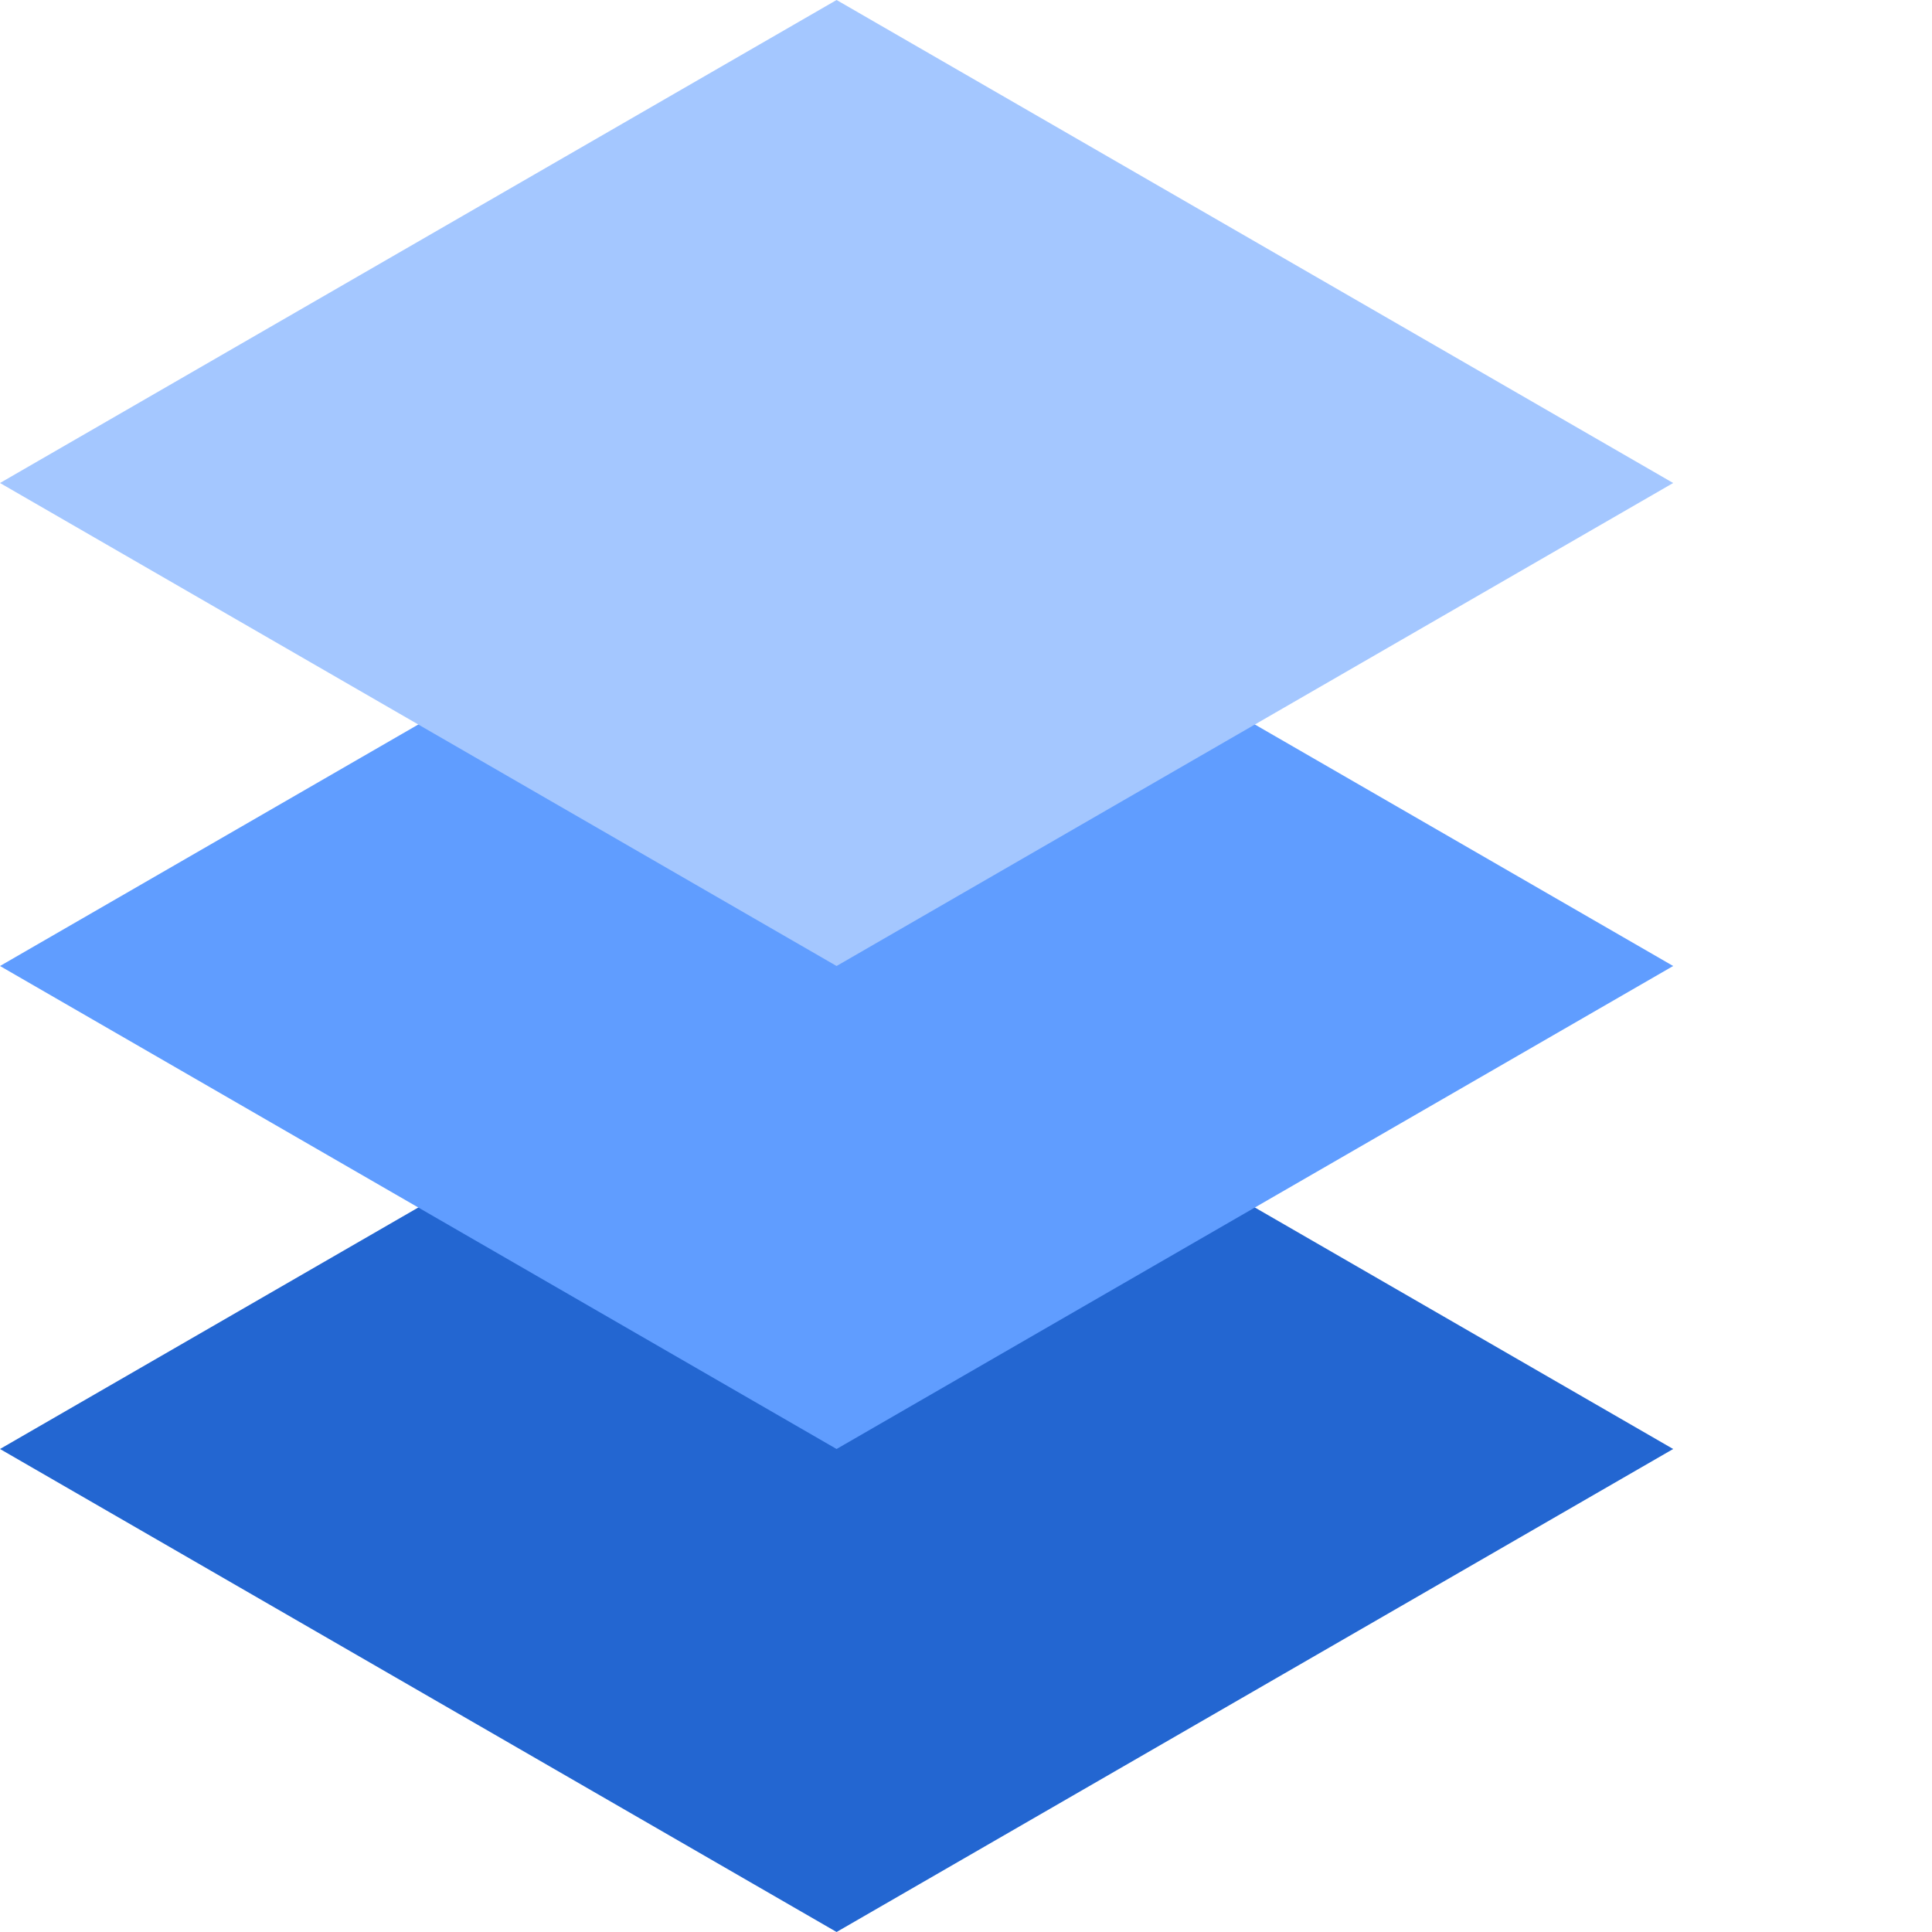
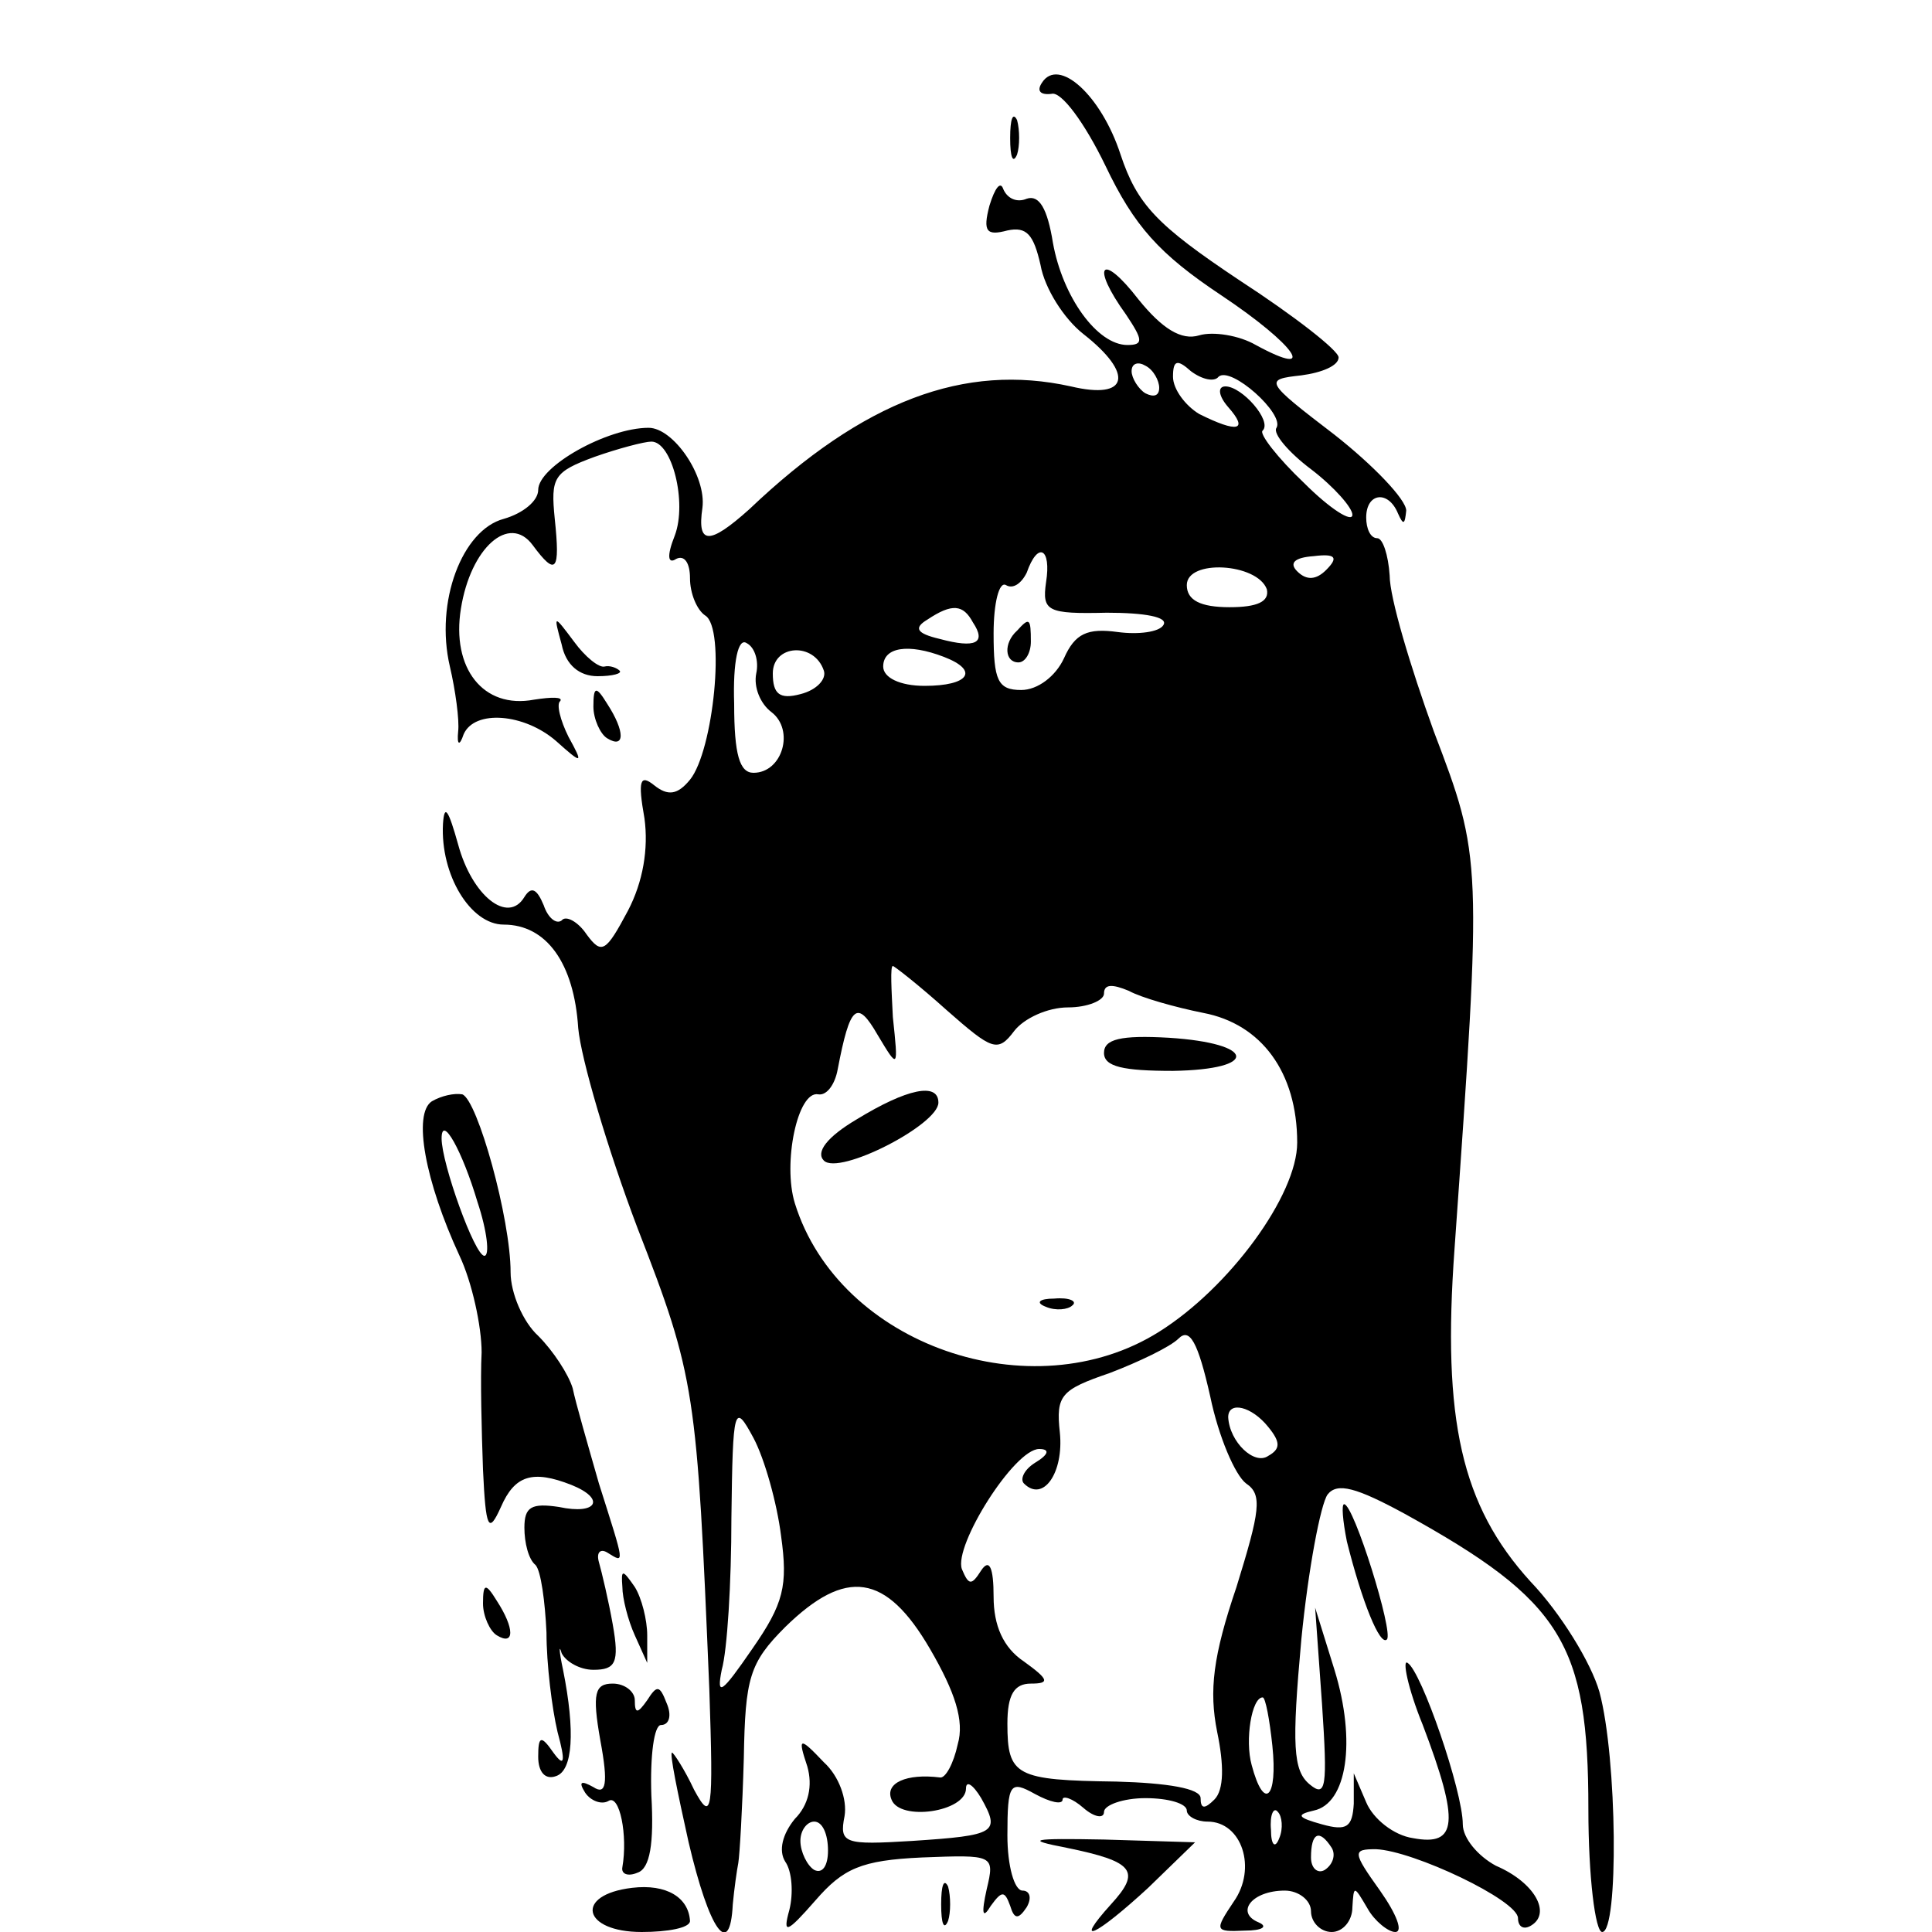
- <svg xmlns="http://www.w3.org/2000/svg" version="1.1" width="256" height="256" viewbox="0 0 949 256">
-   <path fill="#2366d1" d="M110.851 128L221.703 192L110.851 256L0 192Z" />
-   <path fill="#609dff" d="M110.851 64L221.703 128L110.851 192L0 128Z" />
-   <path fill="#a4c7ff" d="M110.851 0L221.703 64L110.851 128L0 64Z" />
+ <svg xmlns="http://www.w3.org/2000/svg" version="1.0" width="140pt" height="140pt" viewBox="0 0 140 140" preserveAspectRatio="xMidYMid meet">
+   <g transform="translate(0,140) scale(0.1,-0.1)" fill="#000000" stroke="none">
+     <path d="M755 1340 c-4 -6 -1 -9 7 -8 7 2 24 -21 39 -52 21 -44 39 -64 84 -94 54 -36 71 -61 25 -36 -12 7 -31 10 -41 7 -13 -4 -27 5 -44 26 -27 35 -35 25 -9 -11 12 -18 13 -22 1 -22 -22 0 -47 35 -54 74 -4 25 -10 35 -19 32 -7 -3 -14 0 -17 7 -2 6 -6 1 -10 -12 -5 -19 -2 -22 13 -18 14 3 19 -3 24 -25 3 -17 17 -39 31 -50 37 -29 33 -48 -9 -38 -77 17 -150 -10 -233 -89 -29 -26 -38 -26 -34 1 3 23 -21 58 -39 58 -30 0 -80 -28 -80 -45 0 -8 -11 -17 -25 -21 -30 -8 -50 -60 -39 -107 4 -17 7 -39 6 -47 -1 -10 1 -11 4 -2 8 18 44 15 67 -5 19 -17 20 -17 9 3 -6 12 -9 24 -6 26 2 3 -6 3 -19 1 -37 -7 -60 23 -53 66 7 44 35 69 52 46 17 -23 20 -19 16 19 -3 30 -1 34 29 45 17 6 36 11 41 11 15 0 26 -44 17 -68 -6 -15 -5 -21 1 -17 6 3 10 -3 10 -14 0 -11 5 -23 11 -27 15 -9 6 -98 -11 -119 -9 -11 -16 -12 -26 -4 -10 8 -12 4 -7 -24 3 -22 -1 -46 -12 -67 -16 -30 -19 -32 -30 -17 -6 9 -15 14 -18 10 -4 -3 -10 2 -13 11 -5 12 -9 14 -14 6 -12 -20 -38 1 -48 38 -7 25 -10 30 -11 15 -2 -37 20 -73 44 -73 31 0 51 -28 54 -75 2 -22 21 -87 43 -145 42 -108 43 -118 52 -334 3 -90 2 -97 -11 -73 -7 15 -15 27 -16 27 -2 0 4 -29 12 -65 15 -64 30 -85 32 -45 1 11 3 25 4 30 1 6 3 40 4 76 1 58 4 69 30 95 44 43 73 39 105 -16 18 -31 25 -52 20 -69 -3 -14 -9 -25 -13 -24 -24 3 -40 -4 -35 -16 6 -16 54 -9 54 8 0 6 5 3 11 -7 14 -25 11 -27 -50 -31 -49 -3 -53 -2 -49 18 2 12 -4 29 -15 39 -18 19 -19 18 -12 -3 4 -14 1 -28 -9 -38 -9 -11 -12 -23 -7 -31 5 -7 6 -23 3 -35 -5 -18 -2 -17 19 7 20 23 33 29 77 31 52 2 53 2 47 -23 -4 -18 -3 -22 3 -12 8 11 10 11 14 0 3 -10 6 -10 12 -1 4 7 2 12 -3 12 -6 0 -11 18 -11 40 0 38 2 40 20 30 11 -6 20 -8 20 -4 0 3 7 1 15 -6 8 -7 15 -8 15 -3 0 5 14 10 30 10 17 0 30 -4 30 -9 0 -4 7 -8 15 -8 25 0 36 -34 19 -58 -14 -21 -14 -22 8 -21 13 0 17 3 10 6 -17 7 -5 23 19 23 10 0 19 -7 19 -15 0 -8 7 -15 15 -15 8 0 15 8 15 18 1 16 1 16 11 -1 5 -9 15 -17 20 -17 6 0 1 13 -11 30 -20 28 -20 30 -3 30 27 -1 103 -37 103 -50 0 -6 4 -9 10 -5 14 9 2 31 -26 43 -13 7 -24 20 -24 30 0 24 -30 111 -40 117 -4 3 0 -18 11 -45 27 -71 25 -88 -7 -82 -14 2 -29 14 -34 26 l-9 21 0 -22 c-1 -17 -5 -20 -23 -15 -18 5 -19 7 -6 10 24 5 31 50 15 102 l-14 45 5 -70 c4 -60 3 -68 -9 -58 -12 10 -13 28 -6 105 5 51 14 98 19 105 7 9 21 5 56 -14 114 -63 133 -94 133 -214 0 -49 5 -89 10 -89 12 0 11 126 -2 174 -6 21 -28 57 -50 80 -50 55 -64 117 -55 241 20 283 20 283 -15 375 -17 47 -32 97 -32 113 -1 15 -5 27 -9 27 -5 0 -8 7 -8 15 0 18 16 20 23 3 4 -9 5 -8 6 2 0 8 -24 33 -52 55 -51 39 -51 40 -24 43 15 2 27 7 27 13 0 5 -32 30 -72 56 -60 40 -74 55 -86 91 -14 43 -45 71 -57 52z m85 -221 c0 -6 -4 -7 -10 -4 -5 3 -10 11 -10 16 0 6 5 7 10 4 6 -3 10 -11 10 -16z m43 8 c9 8 48 -27 42 -37 -3 -4 9 -18 25 -30 17 -13 30 -28 30 -33 0 -6 -16 4 -35 23 -19 18 -33 36 -30 38 7 7 -15 32 -27 32 -6 0 -5 -7 2 -15 15 -17 7 -19 -21 -5 -10 6 -19 18 -19 27 0 12 3 13 13 4 8 -6 17 -8 20 -4z m-125 -149 c-3 -21 1 -23 44 -22 27 0 45 -3 41 -9 -3 -5 -18 -7 -33 -5 -22 3 -31 -1 -39 -19 -6 -13 -19 -23 -31 -23 -17 0 -20 7 -20 41 0 22 4 38 9 35 5 -3 11 1 15 9 8 23 18 18 14 -7z m203 9 c-7 -7 -14 -8 -21 -1 -6 6 -2 10 12 11 16 2 18 -1 9 -10z m-43 -14 c2 -9 -7 -13 -27 -13 -21 0 -31 5 -31 16 0 19 51 16 58 -3z m-213 -24 c10 -15 2 -19 -24 -12 -17 4 -19 8 -9 14 18 12 26 11 33 -2z m-157 -37 c-2 -10 3 -22 11 -28 17 -13 8 -44 -13 -44 -10 0 -14 13 -14 50 -1 31 3 48 9 44 6 -3 9 -13 7 -22z m49 2 c2 -6 -5 -14 -17 -17 -15 -4 -20 0 -20 15 0 21 30 23 37 2z m87 10 c26 -10 18 -21 -14 -21 -18 0 -30 6 -30 14 0 14 18 17 44 7z m2 -256 c33 -29 37 -31 49 -15 7 9 24 17 39 17 14 0 26 5 26 10 0 7 6 7 18 2 9 -5 34 -12 54 -16 42 -8 68 -43 68 -94 0 -38 -49 -105 -100 -137 -92 -58 -232 -10 -264 93 -9 29 2 82 17 79 6 -1 12 7 14 18 9 47 14 51 29 25 15 -25 15 -25 11 13 -1 20 -2 37 0 37 1 0 19 -14 39 -32z m217 -343 c12 -8 10 -20 -7 -75 -17 -50 -20 -75 -14 -105 5 -24 5 -42 -2 -49 -7 -7 -10 -7 -10 1 0 7 -24 11 -61 12 -73 1 -79 4 -79 42 0 21 5 29 17 29 14 0 13 3 -5 16 -15 10 -22 26 -22 47 0 21 -3 28 -9 19 -7 -11 -9 -11 -14 1 -6 17 38 87 56 87 8 0 7 -4 -3 -10 -8 -5 -11 -12 -8 -15 14 -14 29 8 26 37 -3 27 1 31 36 43 21 8 44 19 50 25 8 8 14 -2 23 -42 6 -29 18 -57 26 -63z m-337 -38 c5 -36 2 -49 -21 -82 -22 -32 -26 -35 -22 -15 4 14 7 63 7 110 1 81 2 84 16 58 8 -15 17 -47 20 -71z m353 79 c9 -11 9 -16 0 -21 -10 -7 -28 10 -29 28 0 12 17 8 29 -7z m3 -231 c4 -38 -6 -48 -15 -14 -5 18 0 49 8 49 2 0 5 -16 7 -35z m5 -67 c-3 -8 -6 -5 -6 6 -1 11 2 17 5 13 3 -3 4 -12 1 -19z m-327 -9 c0 -11 -4 -17 -10 -14 -5 3 -10 13 -10 21 0 8 5 14 10 14 6 0 10 -9 10 -21z m365 2 c3 -5 1 -12 -5 -16 -5 -3 -10 1 -10 9 0 18 6 21 15 7z" />
+     <path d="M737 943 c-10 -9 -9 -23 1 -23 5 0 9 7 9 15 0 17 -1 18 -10 8z" />
+     <path d="M800 637 c0 -10 14 -13 50 -13 63 1 60 20 -3 24 -35 2 -47 -1 -47 -11z" />
+     <path d="M621 589 c-22 -13 -30 -24 -24 -30 11 -11 83 26 83 42 0 15 -23 10 -59 -12z" />
+     <path d="M758 453 c7 -3 16 -2 19 1 4 3 -2 6 -13 5 -11 0 -14 -3 -6 -6z" />
+     <path d="M732 1300 c0 -14 2 -19 5 -12 2 6 2 18 0 25 -3 6 -5 1 -5 -13z" />
+     <path d="M407 933 c3 -15 13 -23 26 -23 11 0 18 2 16 4 -2 2 -7 4 -11 3 -4 -1 -14 7 -22 18 -15 20 -15 20 -9 -2z" />
+     <path d="M430 888 c0 -9 5 -20 10 -23 13 -8 13 5 0 25 -8 13 -10 13 -10 -2z" />
+     <path d="M313 602 c-14 -9 -5 -58 20 -112 9 -19 16 -51 16 -70 -1 -19 0 -57 1 -85 2 -43 4 -47 13 -27 10 23 23 27 51 16 25 -10 19 -22 -9 -16 -20 3 -25 0 -25 -15 0 -11 3 -23 8 -27 4 -4 7 -27 8 -49 0 -23 4 -55 8 -72 6 -22 5 -26 -3 -15 -9 13 -11 12 -11 -3 0 -11 5 -17 13 -14 12 4 14 32 5 77 -3 14 -3 19 -1 12 3 -6 13 -12 23 -12 16 0 19 5 14 33 -3 17 -8 38 -10 45 -2 7 1 10 6 7 13 -8 13 -10 -6 50 -8 28 -17 59 -19 69 -3 10 -14 27 -25 38 -11 10 -20 31 -20 46 0 39 -24 125 -35 129 -6 1 -15 -1 -22 -5z m33 -73 c7 -21 9 -39 5 -39 -7 0 -31 67 -31 85 0 18 15 -9 26 -46z" />
+     <path d="M976 283 c11 -44 24 -76 29 -71 5 5 -24 98 -31 98 -2 0 -1 -12 2 -27z" />
+     <path d="M451 250 c0 -8 4 -24 9 -35 l9 -20 0 20 c0 11 -4 27 -9 35 -9 13 -10 13 -9 0z" />
+     <path d="M350 238 c0 -9 5 -20 10 -23 13 -8 13 5 0 25 -8 13 -10 13 -10 -2z" />
+     <path d="M435 139 c6 -32 4 -40 -5 -34 -9 5 -11 4 -6 -4 4 -6 12 -9 17 -6 8 5 14 -25 10 -48 -1 -5 4 -7 11 -4 9 3 12 21 10 56 -1 29 2 51 7 51 6 0 8 7 4 16 -5 13 -7 13 -14 2 -7 -10 -9 -10 -9 0 0 6 -7 12 -16 12 -13 0 -15 -7 -9 -41z" />
+     <path d="M773 61 c49 -10 54 -17 32 -41 -28 -31 -11 -23 27 12 l34 33 -66 2 c-53 1 -58 0 -27 -6z" />
+     <path d="M458 32 c-42 -5 -36 -32 7 -32 19 0 35 3 35 8 -1 17 -17 27 -42 24z" />
+     <path d="M682 20 c0 -14 2 -19 5 -12 2 6 2 18 0 25 -3 6 -5 1 -5 -13z" />
+   </g>
</svg>
